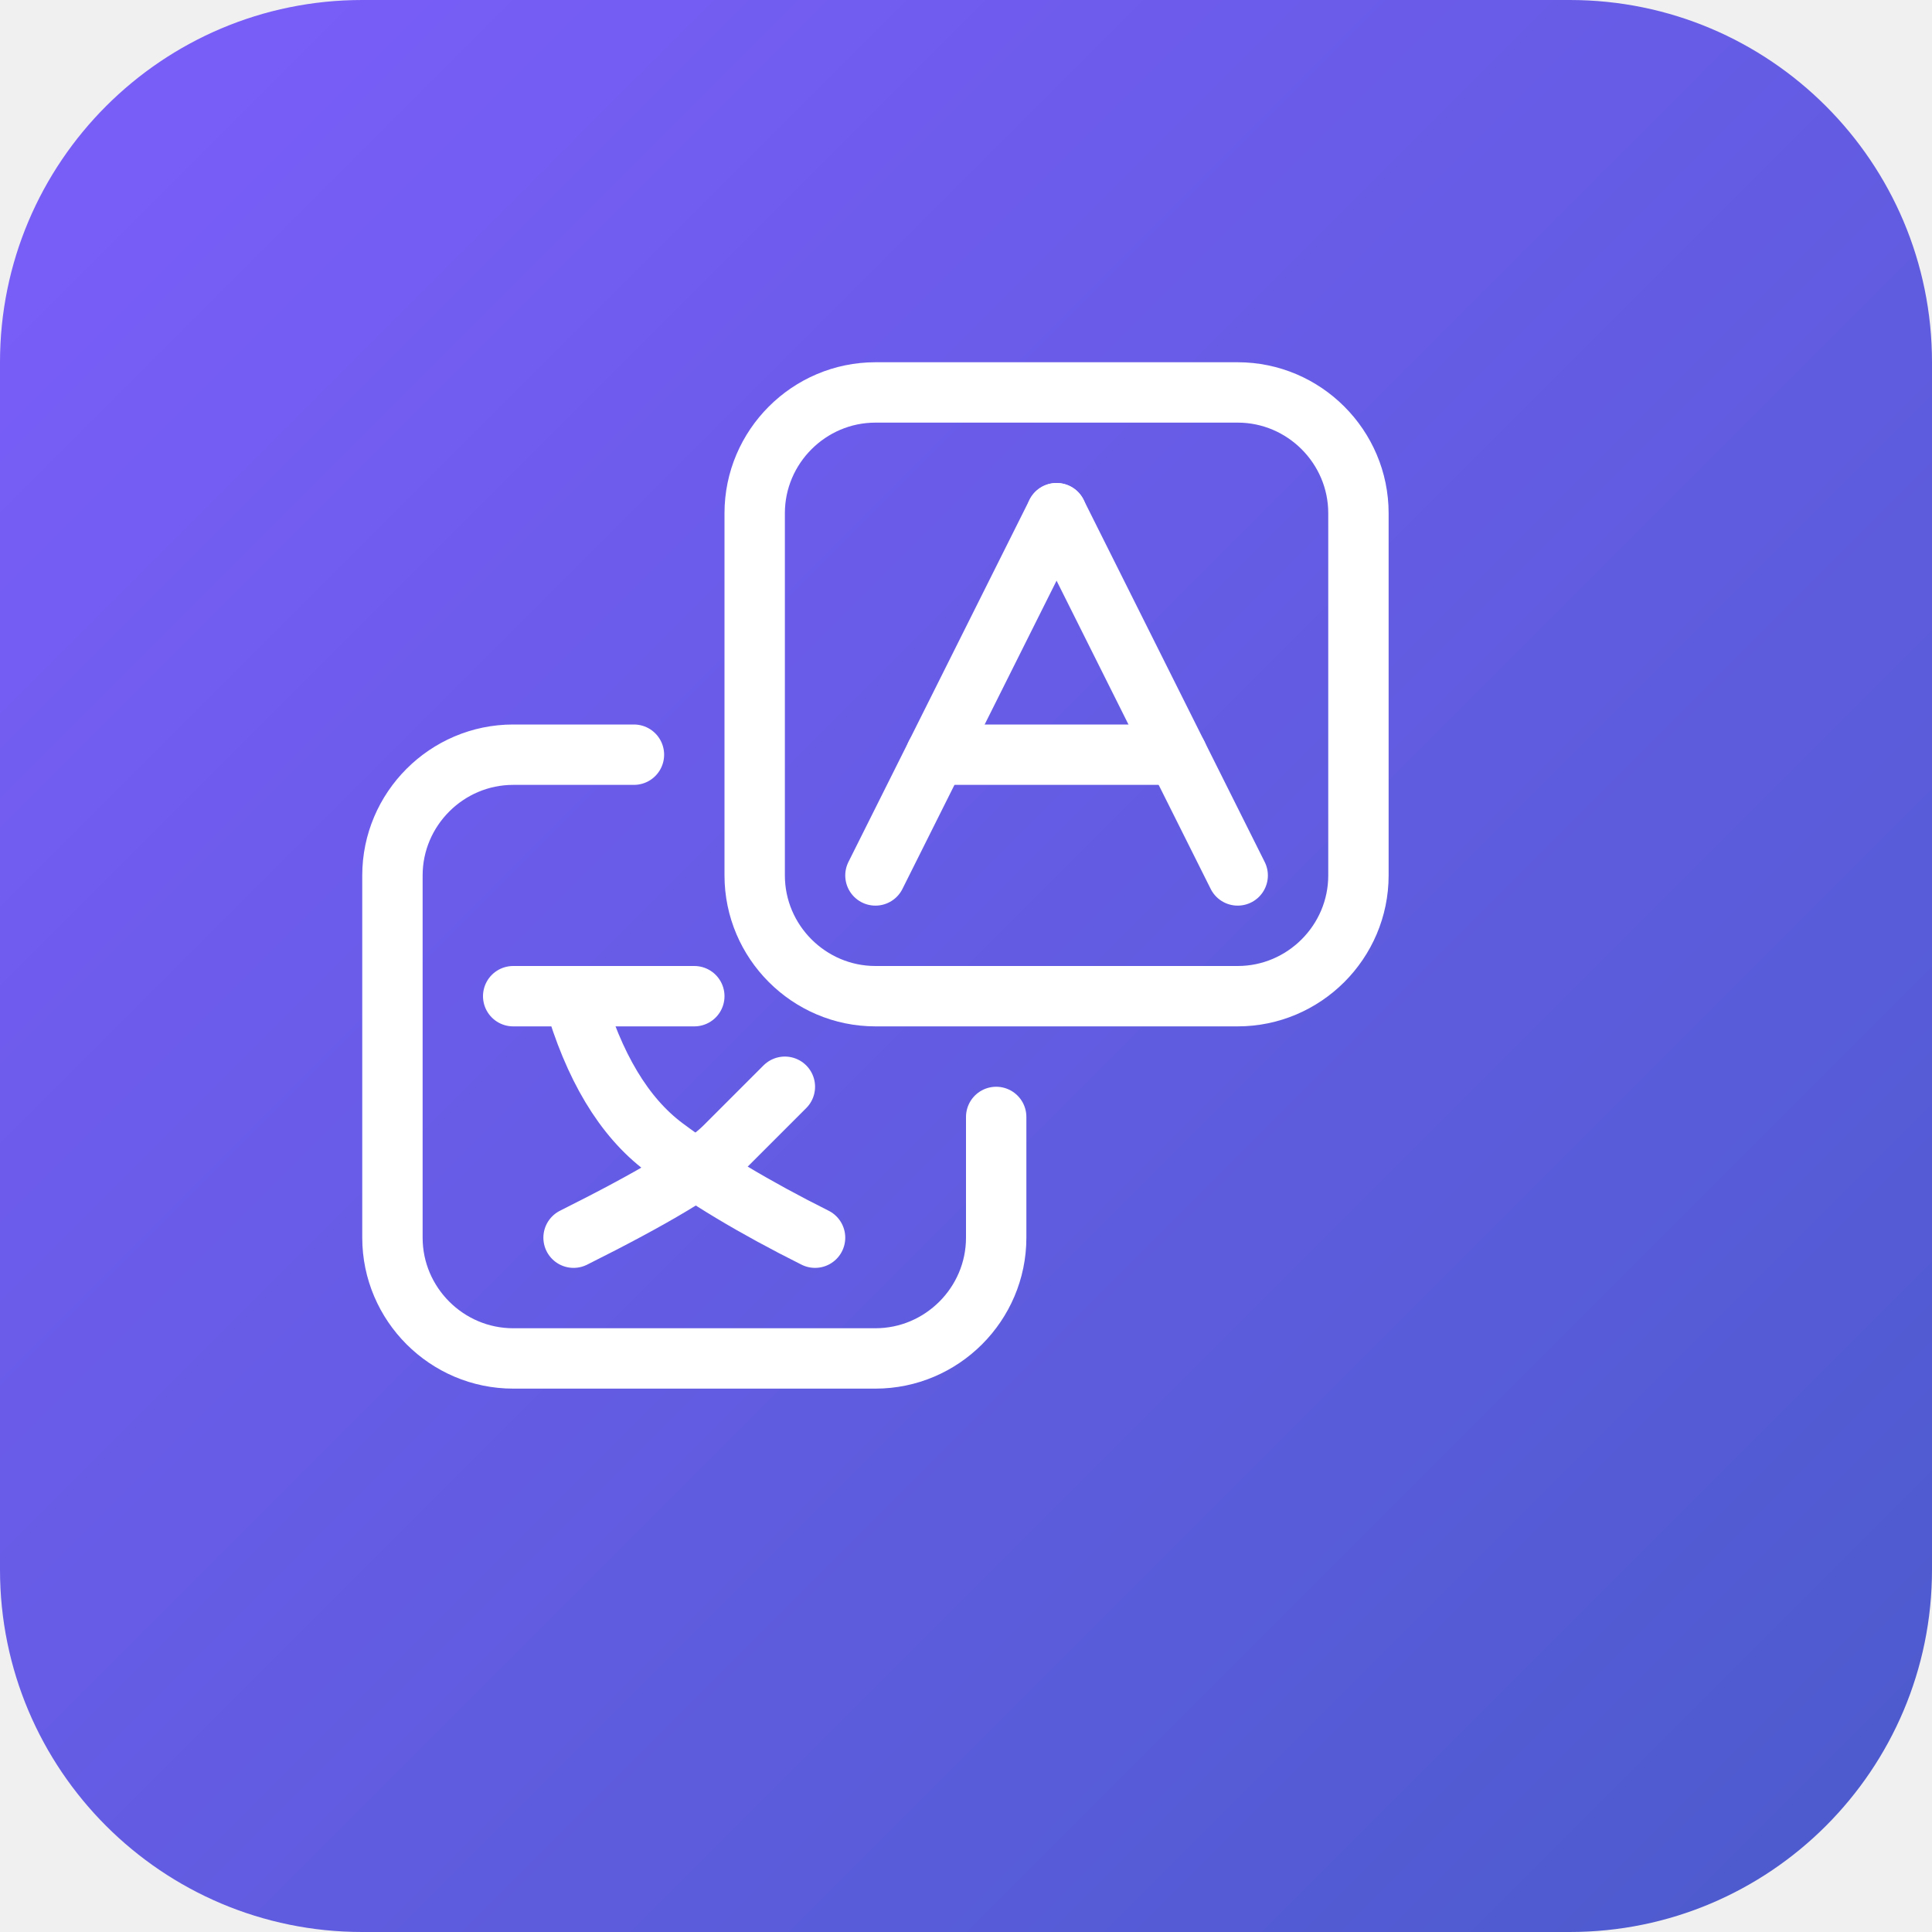
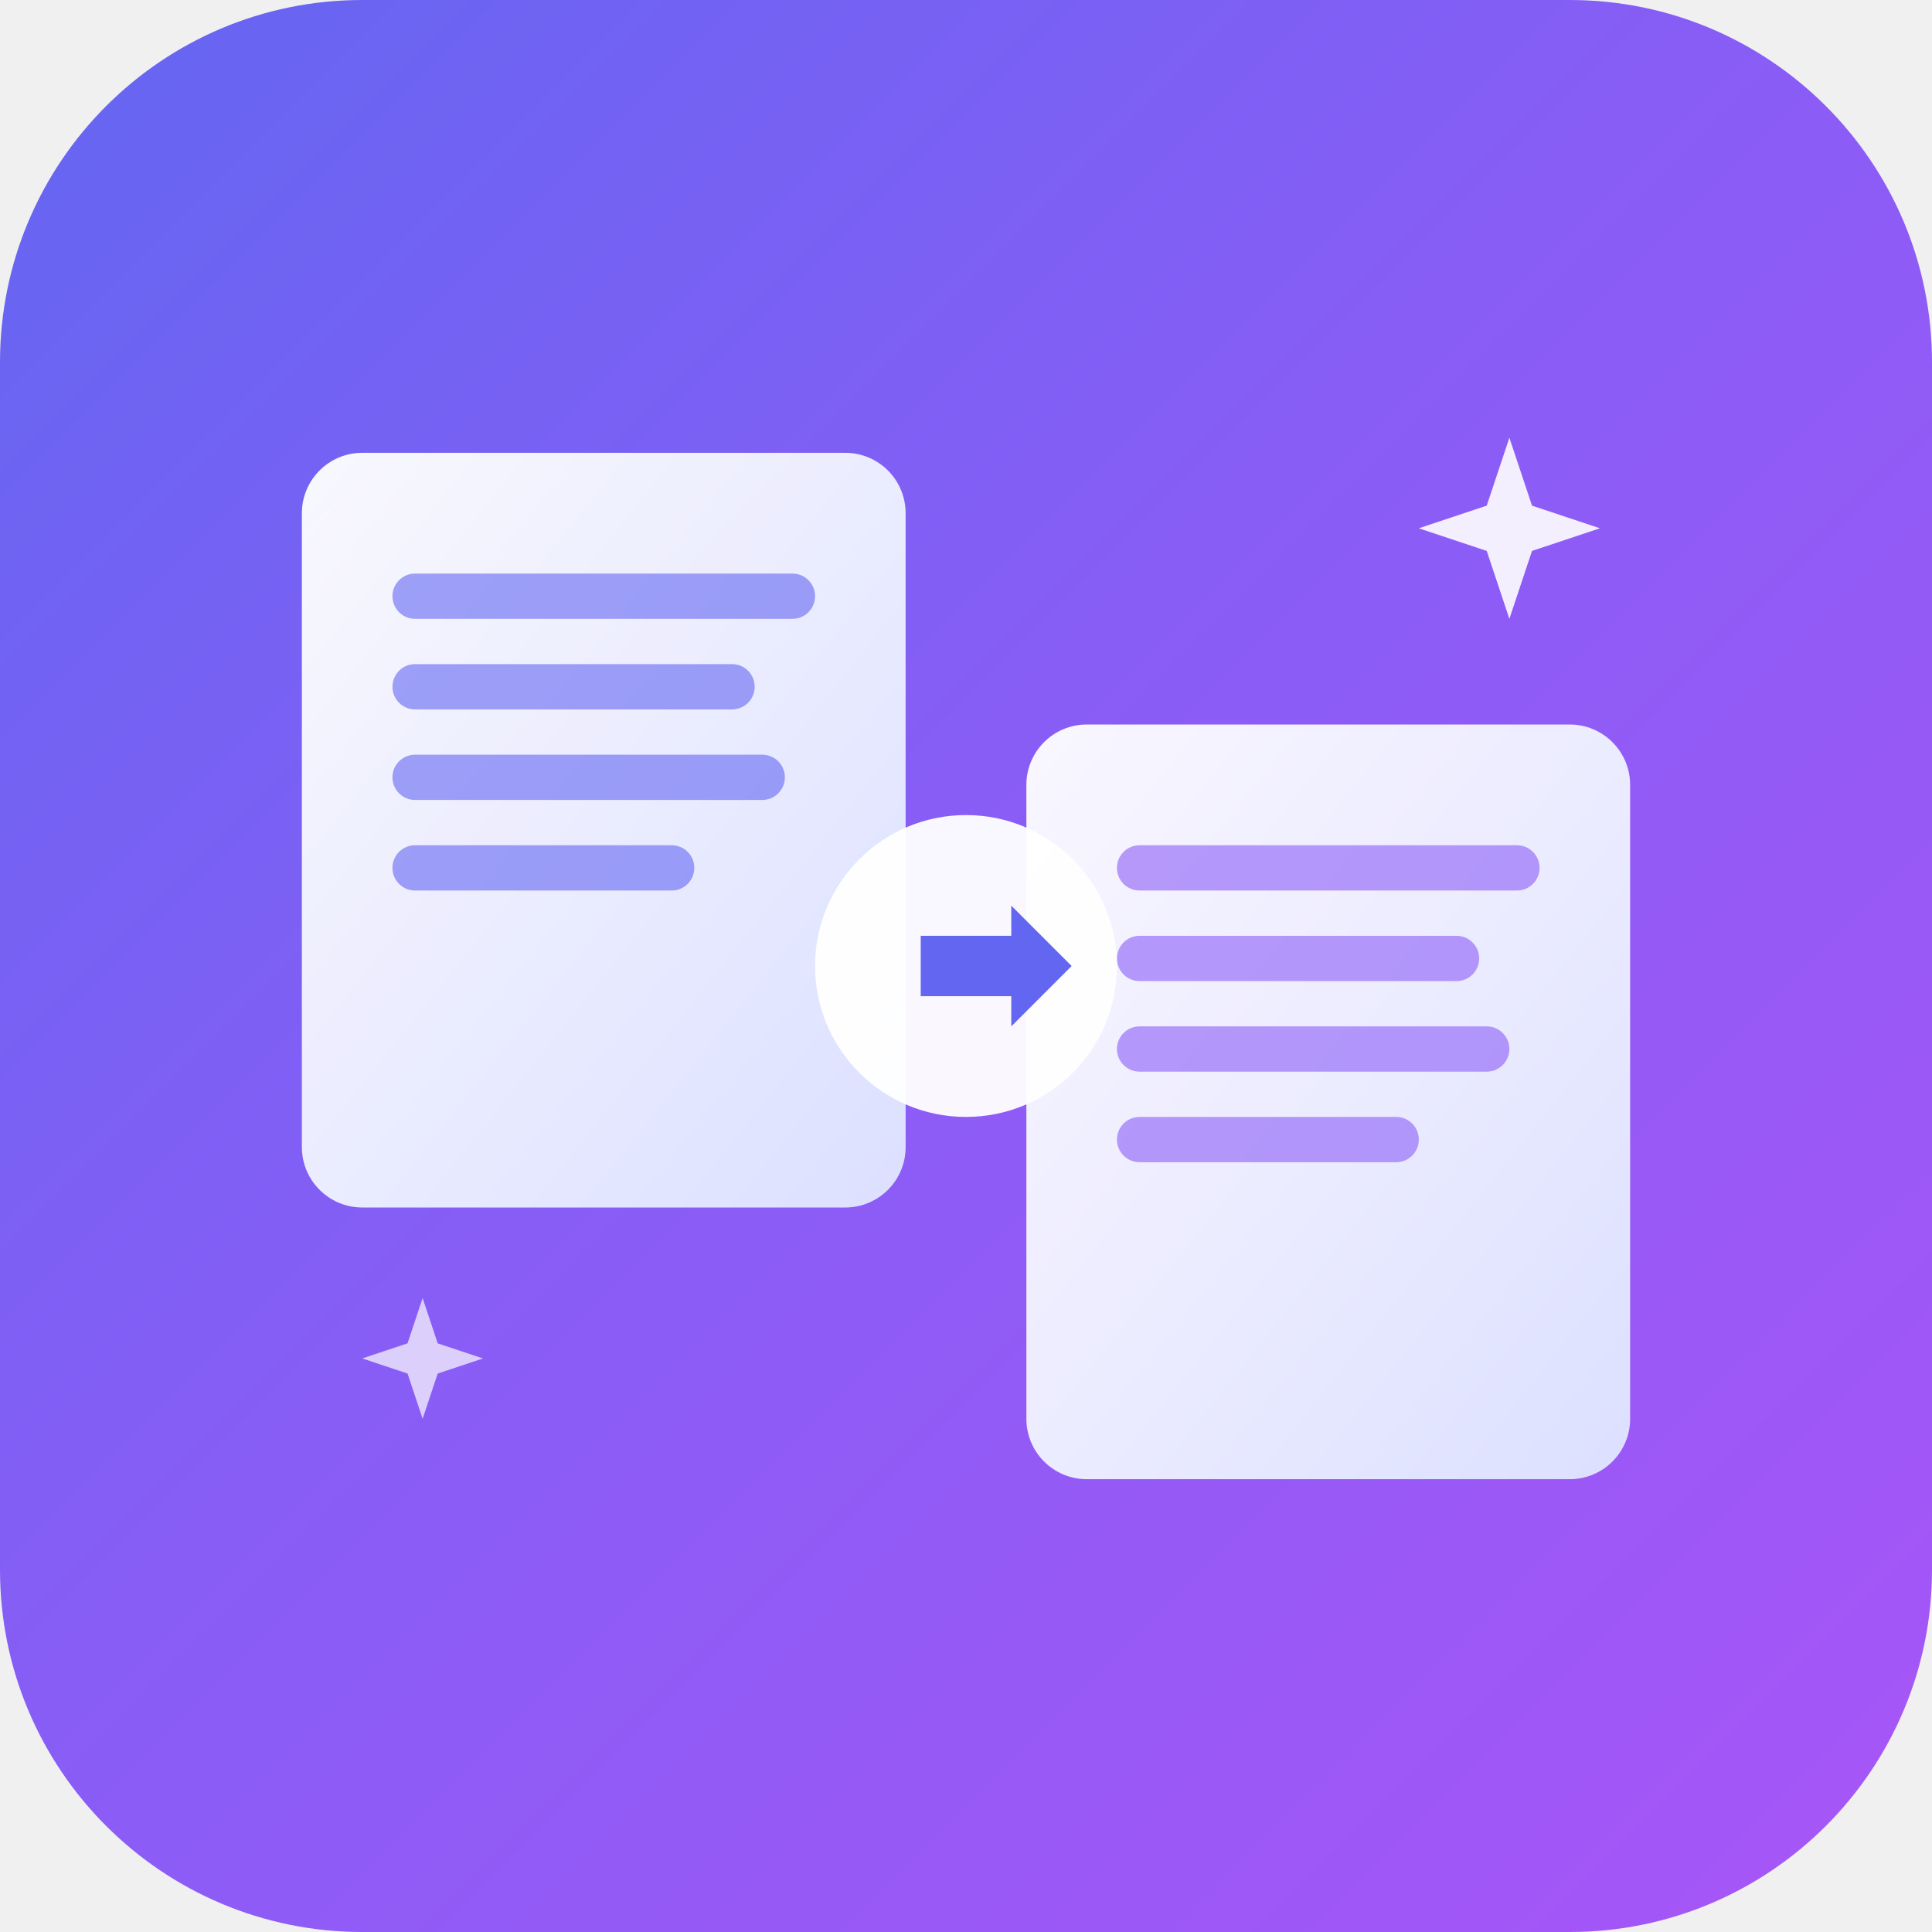
- <svg xmlns="http://www.w3.org/2000/svg" width="256" height="256" viewBox="0 0 256 256" fill="none">
-   <rect width="256" height="256" rx="48" fill="url(#gradient)" />
-   <g stroke="white" stroke-width="8" stroke-linecap="round" stroke-linejoin="round" transform="translate(48 48)">
-     <path d="m132 68v-48c0-8.8-7.2-16-16-16h-48c-8.8 0-16 7.2-16 16v48c0 8.8 7.2 16 16 16h48c8.8 0 16-7.2 16-16z" />
-     <path d="m36 52h-16c-8.8 0-16 7.2-16 16v48c0 8.8 7.2 16 16 16h48c8.8 0 16-7.2 16-16v-16" />
-     <g transform="translate(20 76)">
-       <path d="m24 8h-24" />
-       <path d="m36 20c-2.67 2.67-5.33 5.33-8 8s-9.33 6.67-20 12" />
-       <path d="m8 8c2.67 9.33 6.67 16 12 20s12 8 20 12" />
-     </g>
-     <g transform="translate(68 20)">
-       <path d="m24 0-24 48" />
-       <path d="m24 0 24 48" />
-       <path d="m8 32h32" />
-     </g>
-   </g>
+ <svg xmlns="http://www.w3.org/2000/svg" width="512" height="512" viewBox="0 0 512 512" fill="none">
  <defs>
-     <linearGradient id="gradient" x1="0" y1="0" x2="256" y2="256" gradientUnits="userSpaceOnUse">
-       <stop stop-color="#7C5DFA" />
-       <stop offset="1" stop-color="#4B5BCC" />
+     <linearGradient id="bgGradient" x1="0%" y1="0%" x2="100%" y2="100%">
+       <stop offset="0%" style="stop-color:#6366F1" />
+       <stop offset="50%" style="stop-color:#8B5CF6" />
+       <stop offset="100%" style="stop-color:#A855F7" />
+     </linearGradient>
+     <linearGradient id="iconGradient" x1="0%" y1="0%" x2="100%" y2="100%">
+       <stop offset="0%" style="stop-color:#FFFFFF" />
+       <stop offset="100%" style="stop-color:#E0E7FF" />
    </linearGradient>
  </defs>
+   <rect width="512" height="512" rx="96" fill="url(#bgGradient)" />
+   <rect x="80" y="120" width="160" height="200" rx="16" fill="url(#iconGradient)" opacity="0.95" />
+   <rect x="104" y="152" width="112" height="12" rx="6" fill="#6366F1" opacity="0.6" />
+   <rect x="104" y="176" width="96" height="12" rx="6" fill="#6366F1" opacity="0.6" />
+   <rect x="104" y="200" width="104" height="12" rx="6" fill="#6366F1" opacity="0.6" />
+   <rect x="104" y="224" width="80" height="12" rx="6" fill="#6366F1" opacity="0.6" />
+   <rect x="272" y="192" width="160" height="200" rx="16" fill="url(#iconGradient)" opacity="0.95" />
+   <rect x="296" y="224" width="112" height="12" rx="6" fill="#8B5CF6" opacity="0.6" />
+   <rect x="296" y="248" width="96" height="12" rx="6" fill="#8B5CF6" opacity="0.6" />
+   <rect x="296" y="272" width="104" height="12" rx="6" fill="#8B5CF6" opacity="0.6" />
+   <rect x="296" y="296" width="80" height="12" rx="6" fill="#8B5CF6" opacity="0.6" />
+   <circle cx="256" cy="256" r="40" fill="white" opacity="0.95" />
+   <path d="M244 248 L268 248 L268 240 L284 256 L268 272 L268 264 L244 264 Z" fill="#6366F1" />
+   <path d="M400 116 L406 134 L424 140 L406 146 L400 164 L394 146 L376 140 L394 134 Z" fill="white" opacity="0.9" />
+   <path d="M112 344 L116 356 L128 360 L116 364 L112 376 L108 364 L96 360 L108 356 Z" fill="white" opacity="0.7" />
</svg>
